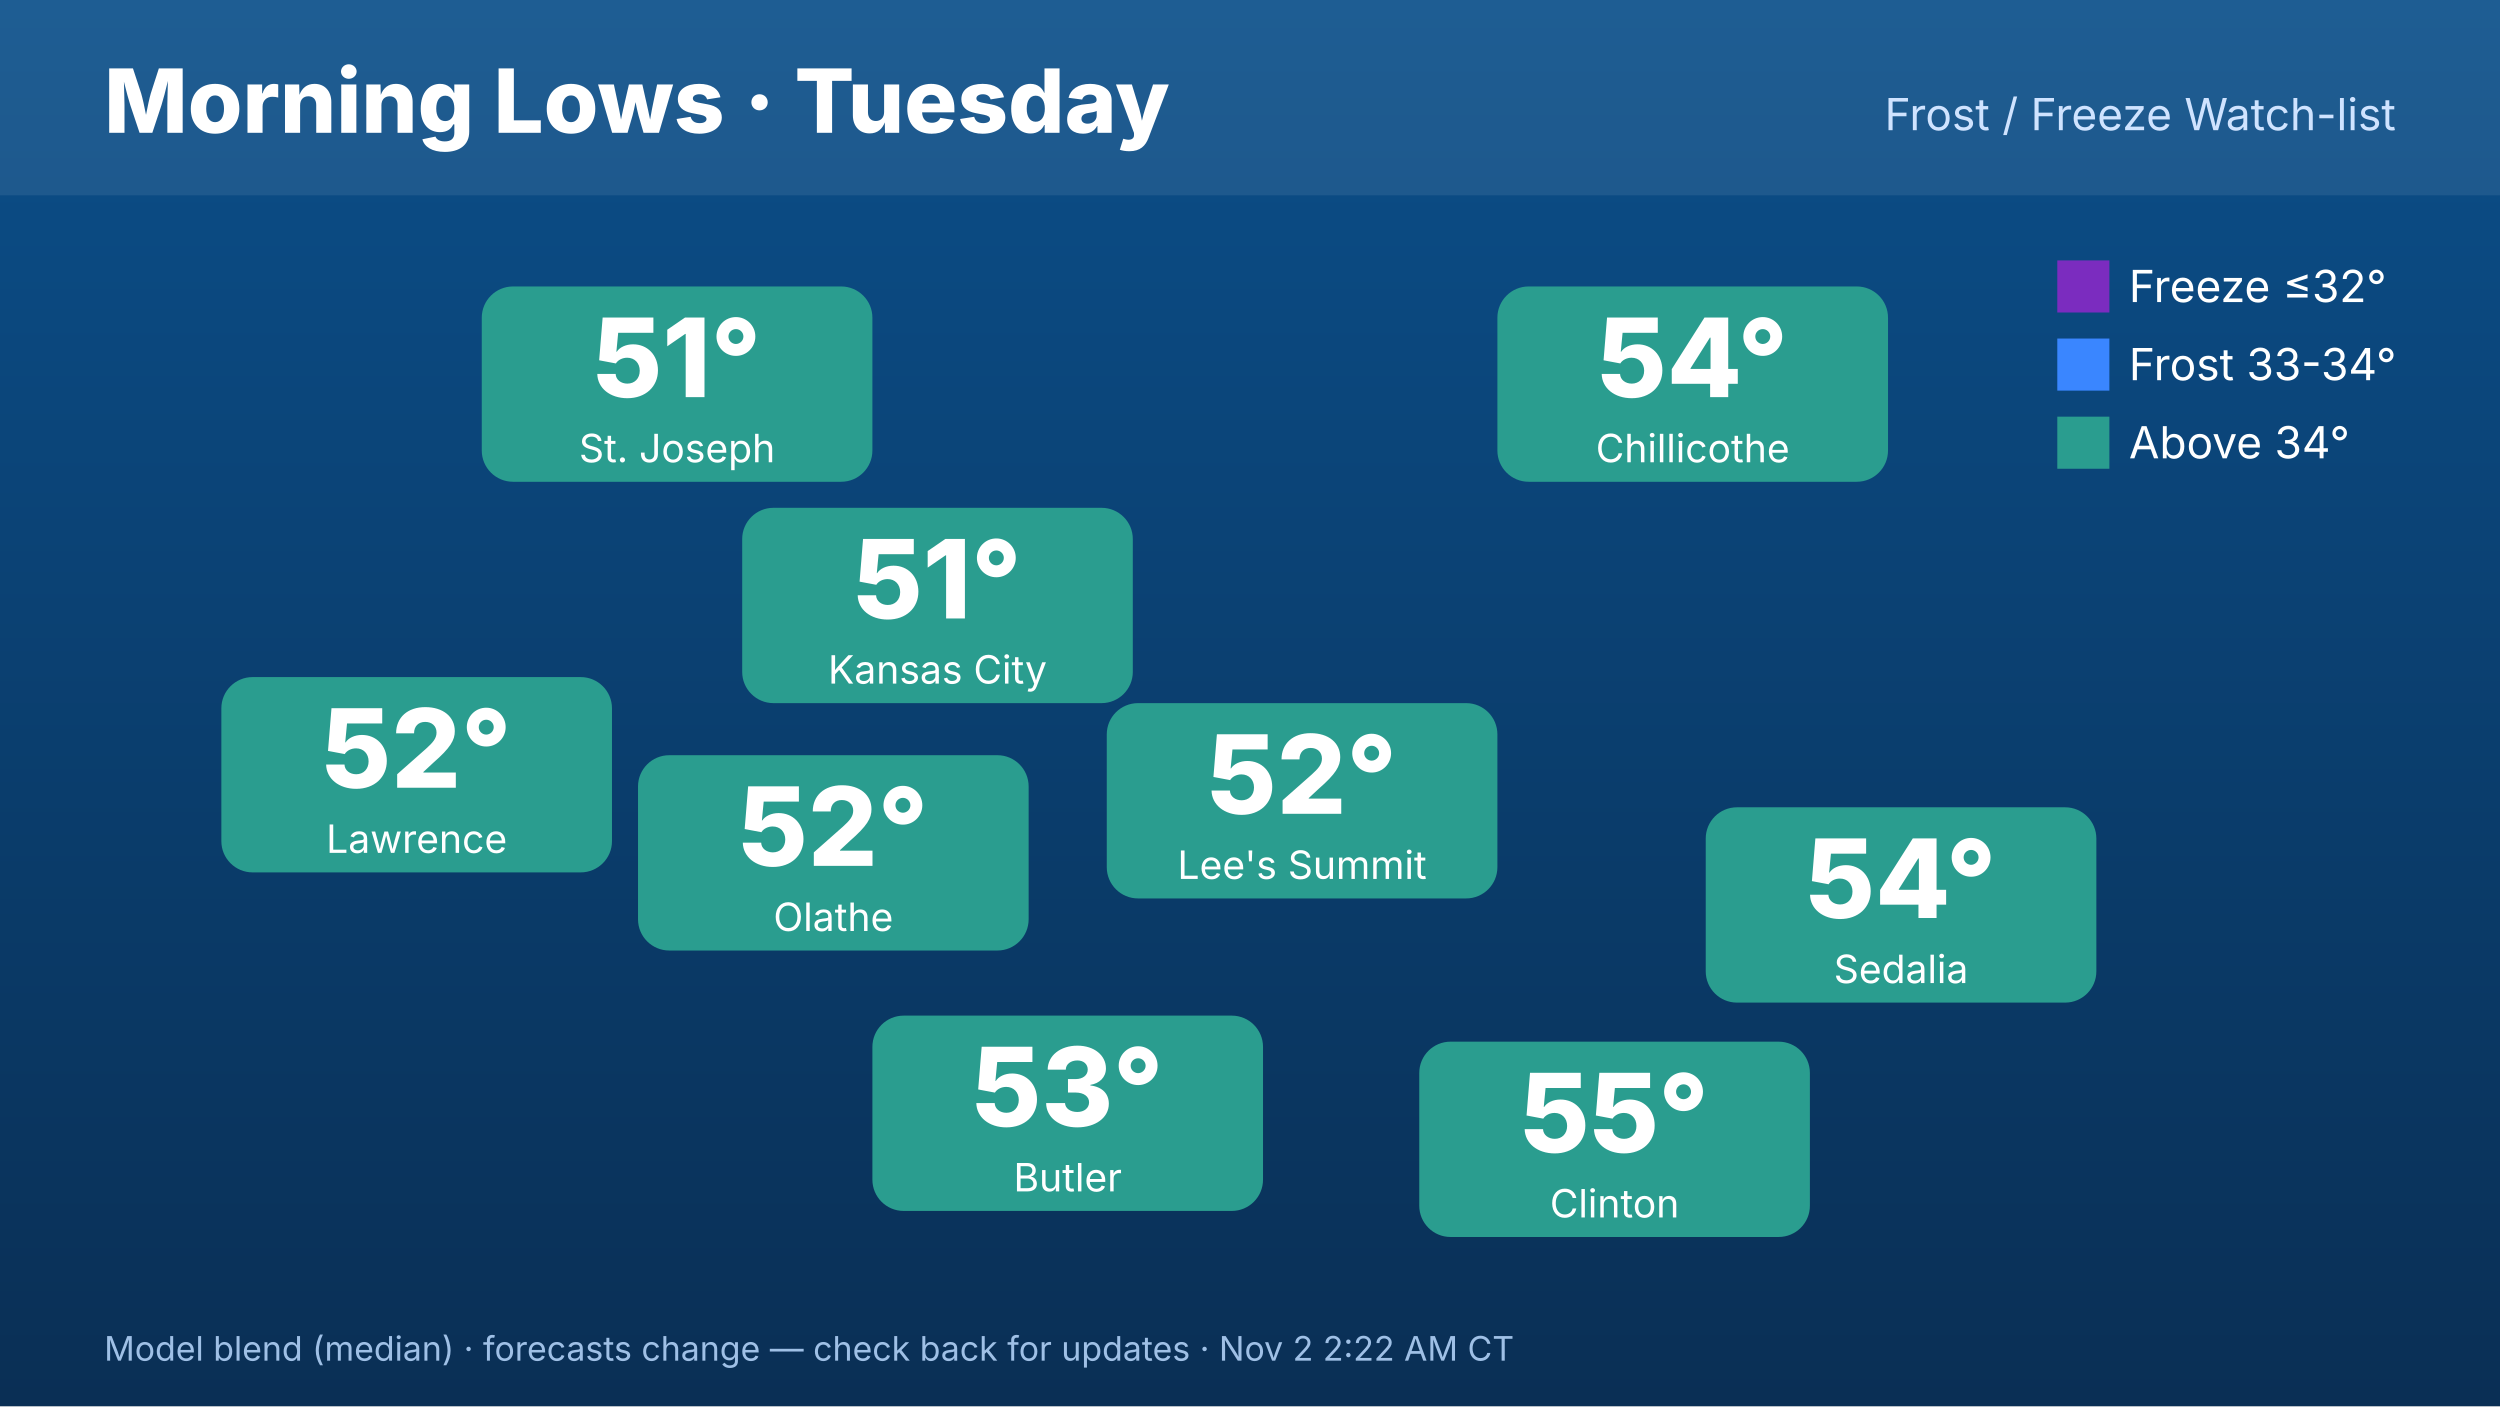
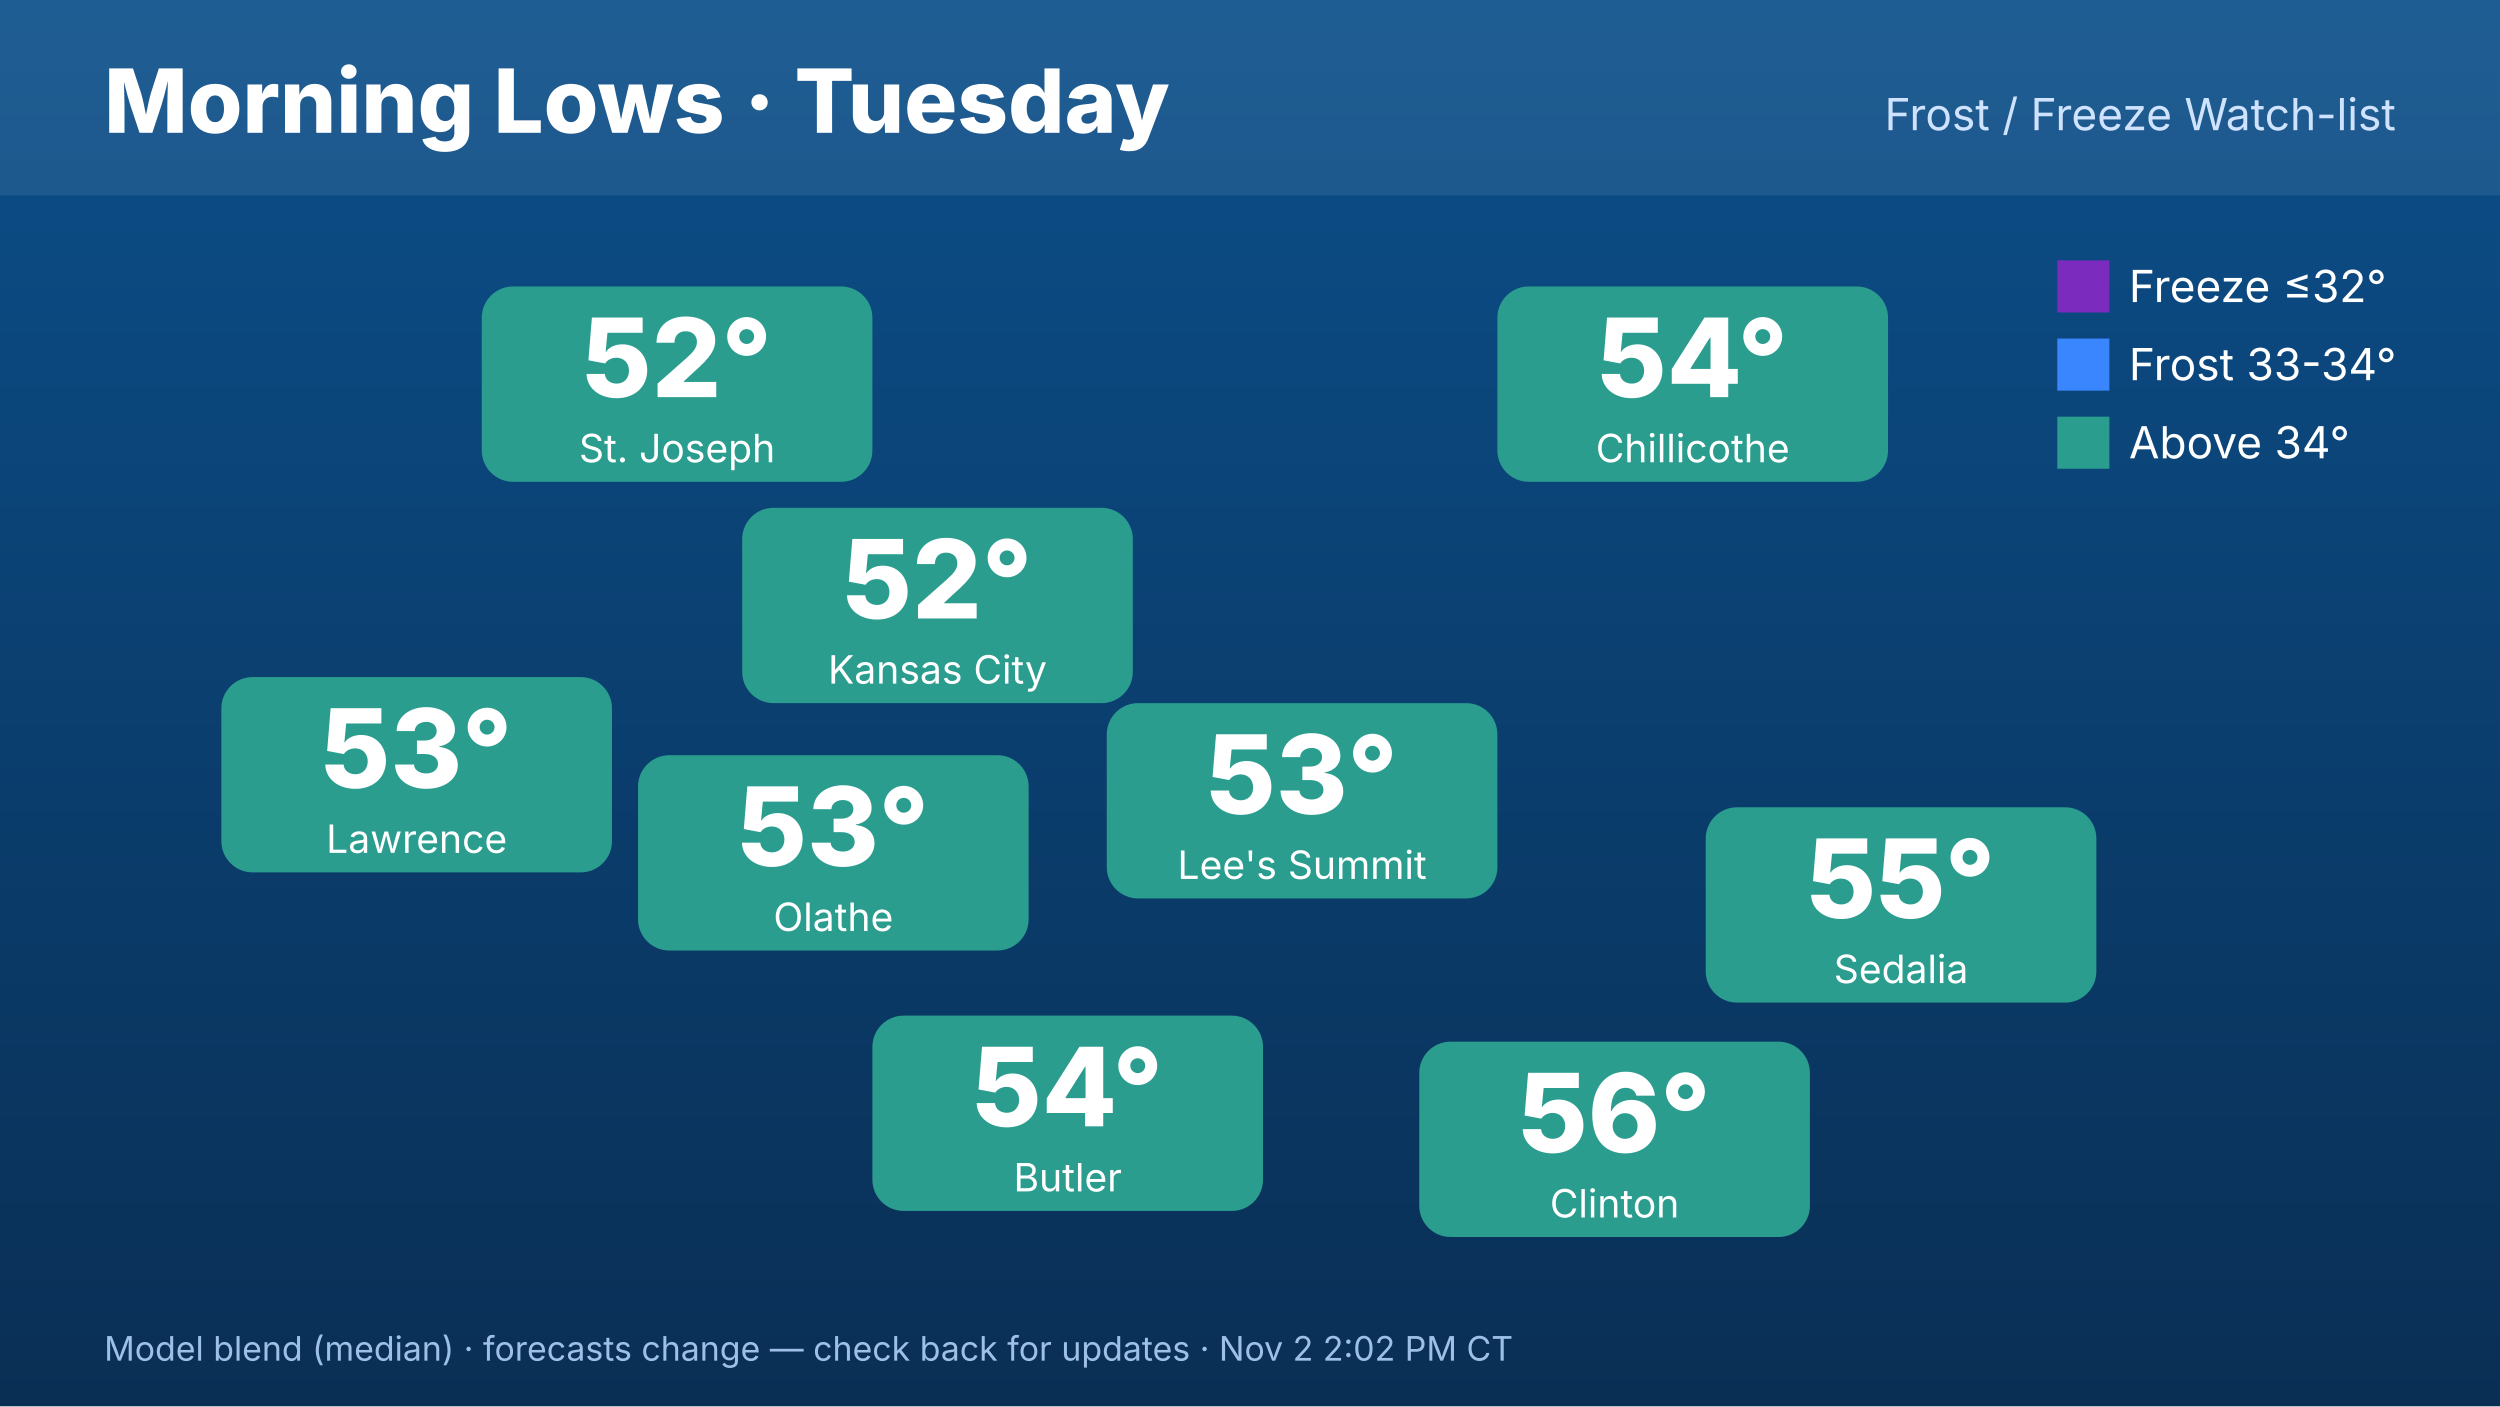
<svg xmlns="http://www.w3.org/2000/svg" width="1920" height="1080" viewBox="0 0 1920 1080" font-family="Inter,Helvetica,Arial,sans-serif">
  <defs>
    <linearGradient id="bg" x1="0" y1="0" x2="0" y2="1">
      <stop offset="0" stop-color="#0b4f8a" />
      <stop offset="1" stop-color="#0a2f55" />
    </linearGradient>
  </defs>
  <rect width="1920" height="1080" fill="url(#bg)" />
  <rect x="0" y="0" width="1920" height="150" fill="#ffffff" opacity=".08" />
  <text x="80" y="102" font-size="68" font-weight="800" fill="#fff">Morning Lows · Tuesday</text>
  <text x="1840" y="100" font-size="34" fill="#cfe3ff" text-anchor="end">Frost / Freeze Watch-list</text>
  <rect x="570" y="390" width="300" height="150" rx="24" fill="#2a9d8f" />
-   <text x="720" y="475" font-size="84" font-weight="800" fill="#fff" text-anchor="middle">51°</text>
+   <text x="720" y="475" font-size="84" font-weight="800" fill="#fff" text-anchor="middle">52°</text>
  <text x="720" y="525" font-size="30" fill="#fff" text-anchor="middle">Kansas City</text>
  <rect x="370" y="220" width="300" height="150" rx="24" fill="#2a9d8f" />
-   <text x="520" y="305" font-size="84" font-weight="800" fill="#fff" text-anchor="middle">51°</text>
+   <text x="520" y="305" font-size="84" font-weight="800" fill="#fff" text-anchor="middle">52°</text>
  <text x="520" y="355" font-size="30" fill="#fff" text-anchor="middle">St. Joseph</text>
  <rect x="170" y="520" width="300" height="150" rx="24" fill="#2a9d8f" />
-   <text x="320" y="605" font-size="84" font-weight="800" fill="#fff" text-anchor="middle">52°</text>
+   <text x="320" y="605" font-size="84" font-weight="800" fill="#fff" text-anchor="middle">53°</text>
  <text x="320" y="655" font-size="30" fill="#fff" text-anchor="middle">Lawrence</text>
  <rect x="1150" y="220" width="300" height="150" rx="24" fill="#2a9d8f" />
  <text x="1300" y="305" font-size="84" font-weight="800" fill="#fff" text-anchor="middle">54°</text>
  <text x="1300" y="355" font-size="30" fill="#fff" text-anchor="middle">Chillicothe</text>
  <rect x="1310" y="620" width="300" height="150" rx="24" fill="#2a9d8f" />
-   <text x="1460" y="705" font-size="84" font-weight="800" fill="#fff" text-anchor="middle">54°</text>
+   <text x="1460" y="705" font-size="84" font-weight="800" fill="#fff" text-anchor="middle">55°</text>
  <text x="1460" y="755" font-size="30" fill="#fff" text-anchor="middle">Sedalia</text>
  <rect x="1090" y="800" width="300" height="150" rx="24" fill="#2a9d8f" />
-   <text x="1240" y="885" font-size="84" font-weight="800" fill="#fff" text-anchor="middle">55°</text>
+   <text x="1240" y="885" font-size="84" font-weight="800" fill="#fff" text-anchor="middle">56°</text>
  <text x="1240" y="935" font-size="30" fill="#fff" text-anchor="middle">Clinton</text>
  <rect x="670" y="780" width="300" height="150" rx="24" fill="#2a9d8f" />
-   <text x="820" y="865" font-size="84" font-weight="800" fill="#fff" text-anchor="middle">53°</text>
+   <text x="820" y="865" font-size="84" font-weight="800" fill="#fff" text-anchor="middle">54°</text>
  <text x="820" y="915" font-size="30" fill="#fff" text-anchor="middle">Butler</text>
  <rect x="490" y="580" width="300" height="150" rx="24" fill="#2a9d8f" />
-   <text x="640" y="665" font-size="84" font-weight="800" fill="#fff" text-anchor="middle">52°</text>
+   <text x="640" y="665" font-size="84" font-weight="800" fill="#fff" text-anchor="middle">53°</text>
  <text x="640" y="715" font-size="30" fill="#fff" text-anchor="middle">Olathe</text>
  <rect x="850" y="540" width="300" height="150" rx="24" fill="#2a9d8f" />
-   <text x="1000" y="625" font-size="84" font-weight="800" fill="#fff" text-anchor="middle">52°</text>
+   <text x="1000" y="625" font-size="84" font-weight="800" fill="#fff" text-anchor="middle">53°</text>
  <text x="1000" y="675" font-size="30" fill="#fff" text-anchor="middle">Lee's Summit</text>
  <g font-size="34" fill="#fff">
    <rect x="1580" y="200" width="40" height="40" fill="#7b2cbf" />
    <text x="1635" y="232">Freeze ≤32°</text>
    <rect x="1580" y="260" width="40" height="40" fill="#3a86ff" />
    <text x="1635" y="292">Frost 33-34°</text>
    <rect x="1580" y="320" width="40" height="40" fill="#2a9d8f" />
    <text x="1635" y="352">Above 34°</text>
  </g>
-   <text x="80" y="1045" font-size="26" fill="#9fc0e6">Model blend (median) · forecasts change — check back for updates · Nov 2 2:22 AM CT</text>
+   <text x="80" y="1045" font-size="26" fill="#9fc0e6">Model blend (median) · forecasts change — check back for updates · Nov 2 2:02 PM CT</text>
</svg>
